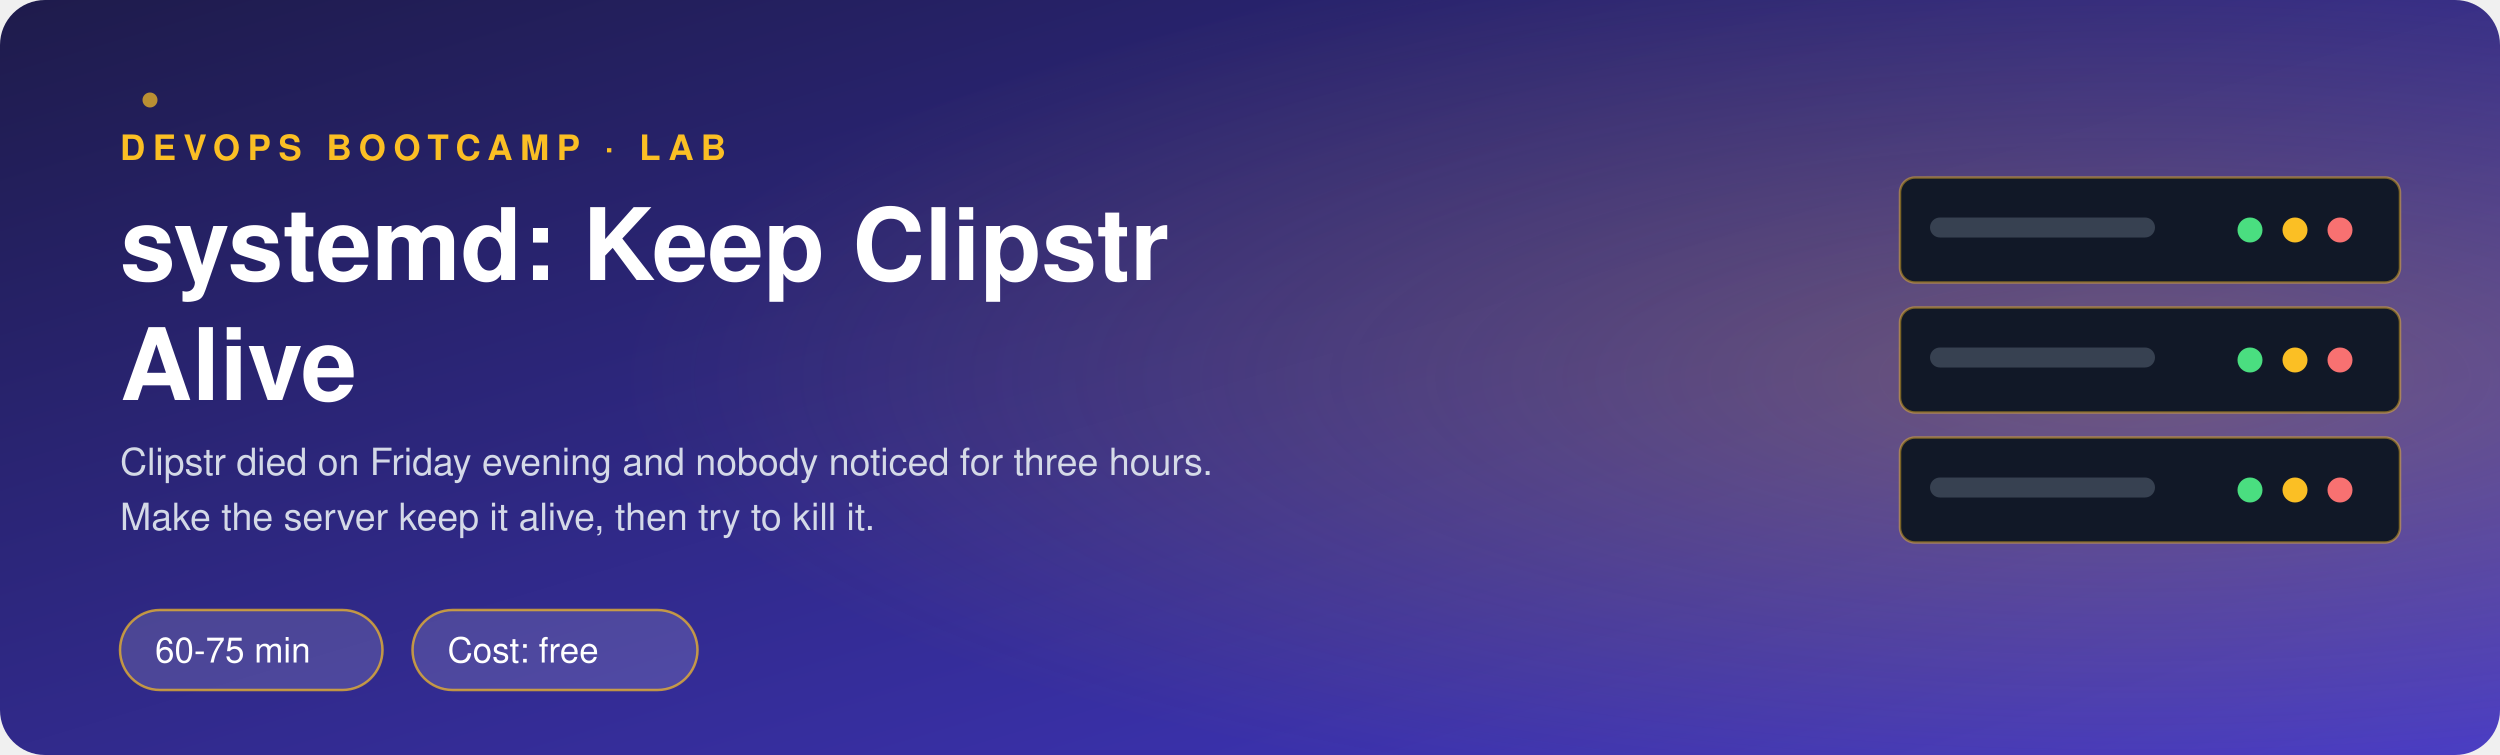
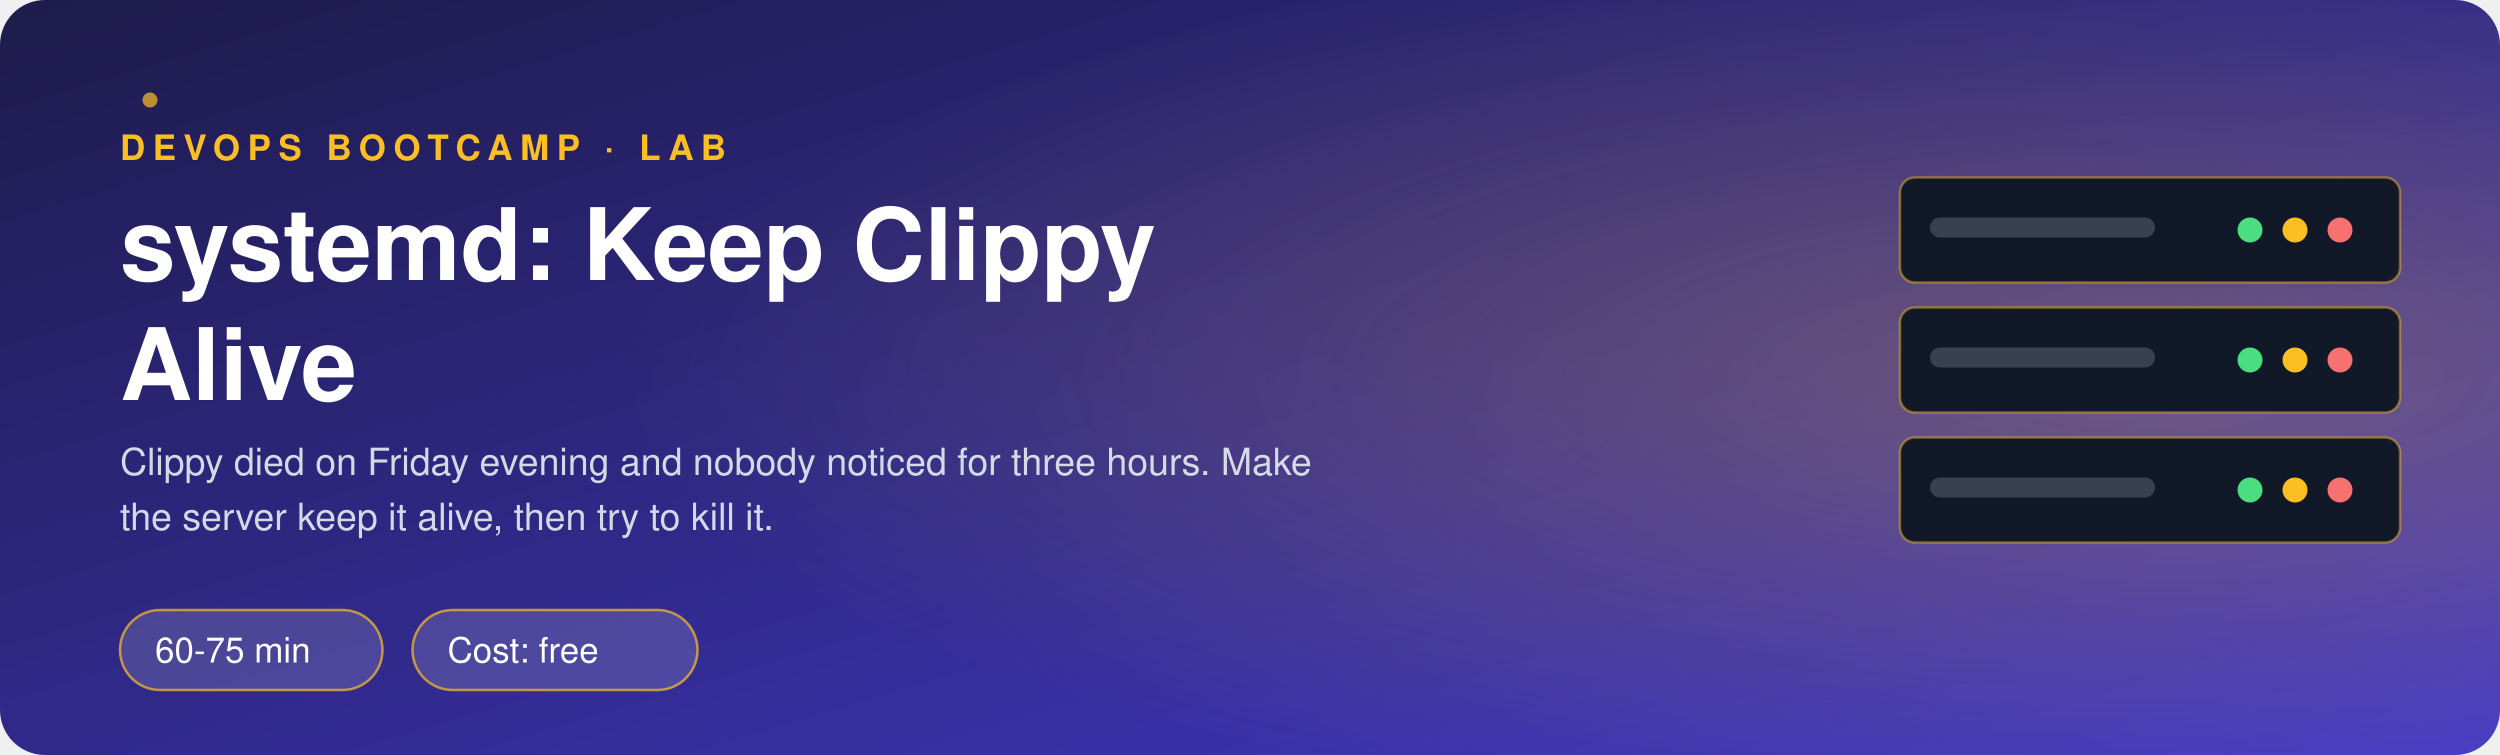
- <svg xmlns="http://www.w3.org/2000/svg" width="1000" height="302" viewBox="0 0 1000 302" role="img" aria-label="systemd: Keep Clipstr Alive">
+ <svg xmlns="http://www.w3.org/2000/svg" width="1000" height="302" viewBox="0 0 1000 302" role="img" aria-label="systemd: Keep Clippy Alive">
  <defs>
    <linearGradient id="bg" x1="0" y1="0" x2="1" y2="1">
      <stop offset="0" stop-color="#1e1b4b" />
      <stop offset="1" stop-color="#4338ca" />
    </linearGradient>
    <radialGradient id="glow" cx=".85" cy=".5" r=".6">
      <stop offset="0" stop-color="#fbbf24" stop-opacity=".28" />
      <stop offset="1" stop-color="#fbbf24" stop-opacity="0" />
    </radialGradient>
  </defs>
  <rect width="1000" height="302" rx="18" fill="url(#bg)" />
  <rect width="1000" height="302" rx="18" fill="url(#glow)" />
  <circle cx="60" cy="40" r="3" fill="#fbbf24" opacity=".7">
    <animate attributeName="opacity" values=".2;.9;.2" dur="3s" repeatCount="indefinite" />
  </circle>
  <text x="48" y="64" font-size="14" letter-spacing="3" fill="#fbbf24" font-family="Segoe UI,Helvetica,Arial,sans-serif" font-weight="700">DEVOPS BOOTCAMP · LAB</text>
-   <text x="48" y="112" font-size="40" font-weight="800" fill="#ffffff" font-family="Segoe UI,Helvetica,Arial,sans-serif">systemd: Keep Clipstr</text>
+   <text x="48" y="112" font-size="40" font-weight="800" fill="#ffffff" font-family="Segoe UI,Helvetica,Arial,sans-serif">systemd: Keep Clippy</text>
  <text x="48" y="160" font-size="40" font-weight="800" fill="#ffffff" font-family="Segoe UI,Helvetica,Arial,sans-serif">Alive</text>
-   <text x="48" y="190" font-size="15" fill="#e2e8f0" opacity=".92" font-family="Segoe UI,Helvetica,Arial,sans-serif">Clipstr died on Friday evening and nobody noticed for three hours.</text>
-   <text x="48" y="212" font-size="15" fill="#e2e8f0" opacity=".92" font-family="Segoe UI,Helvetica,Arial,sans-serif">Make the server keep it alive, then try to kill it.</text>
+   <text x="48" y="190" font-size="15" fill="#e2e8f0" opacity=".92" font-family="Segoe UI,Helvetica,Arial,sans-serif">Clippy died on Friday evening and nobody noticed for three hours. Make</text>
+   <text x="48" y="212" font-size="15" fill="#e2e8f0" opacity=".92" font-family="Segoe UI,Helvetica,Arial,sans-serif">the server keep it alive, then try to kill it.</text>
  <rect x="48" y="244" width="105" height="32" rx="16" fill="#ffffff" fill-opacity=".14" stroke="#fbbf24" stroke-opacity=".7" />
  <text x="62" y="265" font-size="14" fill="#ffffff" font-family="Segoe UI,Helvetica,Arial,sans-serif">60-75 min</text>
  <rect x="165" y="244" width="114" height="32" rx="16" fill="#ffffff" fill-opacity=".14" stroke="#fbbf24" stroke-opacity=".7" />
  <text x="179" y="265" font-size="14" fill="#ffffff" font-family="Segoe UI,Helvetica,Arial,sans-serif">Cost: free</text>
  <g transform="translate(750,51)">
    <rect x="10" y="20" width="200" height="42" rx="6" fill="#111827" stroke="#fbbf24" stroke-opacity=".45" />
    <rect x="22" y="36" width="90" height="8" rx="4" fill="#374151" />
    <circle cx="150" cy="41" r="5" fill="#4ade80">
      <animate attributeName="opacity" values="1;.15;1" dur="1.10s" repeatCount="indefinite" />
    </circle>
    <circle cx="168" cy="41" r="5" fill="#fbbf24">
      <animate attributeName="opacity" values="1;.15;1" dur="1.30s" repeatCount="indefinite" />
    </circle>
    <circle cx="186" cy="41" r="5" fill="#f87171">
      <animate attributeName="opacity" values="1;.15;1" dur="1.50s" repeatCount="indefinite" />
    </circle>
    <rect x="10" y="72" width="200" height="42" rx="6" fill="#111827" stroke="#fbbf24" stroke-opacity=".45" />
    <rect x="22" y="88" width="90" height="8" rx="4" fill="#374151" />
    <circle cx="150" cy="93" r="5" fill="#4ade80">
      <animate attributeName="opacity" values="1;.15;1" dur="1.45s" repeatCount="indefinite" />
    </circle>
    <circle cx="168" cy="93" r="5" fill="#fbbf24">
      <animate attributeName="opacity" values="1;.15;1" dur="1.65s" repeatCount="indefinite" />
    </circle>
    <circle cx="186" cy="93" r="5" fill="#f87171">
      <animate attributeName="opacity" values="1;.15;1" dur="1.85s" repeatCount="indefinite" />
    </circle>
    <rect x="10" y="124" width="200" height="42" rx="6" fill="#111827" stroke="#fbbf24" stroke-opacity=".45" />
    <rect x="22" y="140" width="90" height="8" rx="4" fill="#374151" />
    <circle cx="150" cy="145" r="5" fill="#4ade80">
      <animate attributeName="opacity" values="1;.15;1" dur="1.80s" repeatCount="indefinite" />
    </circle>
    <circle cx="168" cy="145" r="5" fill="#fbbf24">
      <animate attributeName="opacity" values="1;.15;1" dur="2.00s" repeatCount="indefinite" />
    </circle>
    <circle cx="186" cy="145" r="5" fill="#f87171">
      <animate attributeName="opacity" values="1;.15;1" dur="2.20s" repeatCount="indefinite" />
    </circle>
    <animateTransform attributeName="transform" type="translate" values="0,0;0,-4;0,0" dur="4s" repeatCount="indefinite" additive="sum" />
  </g>
</svg>
